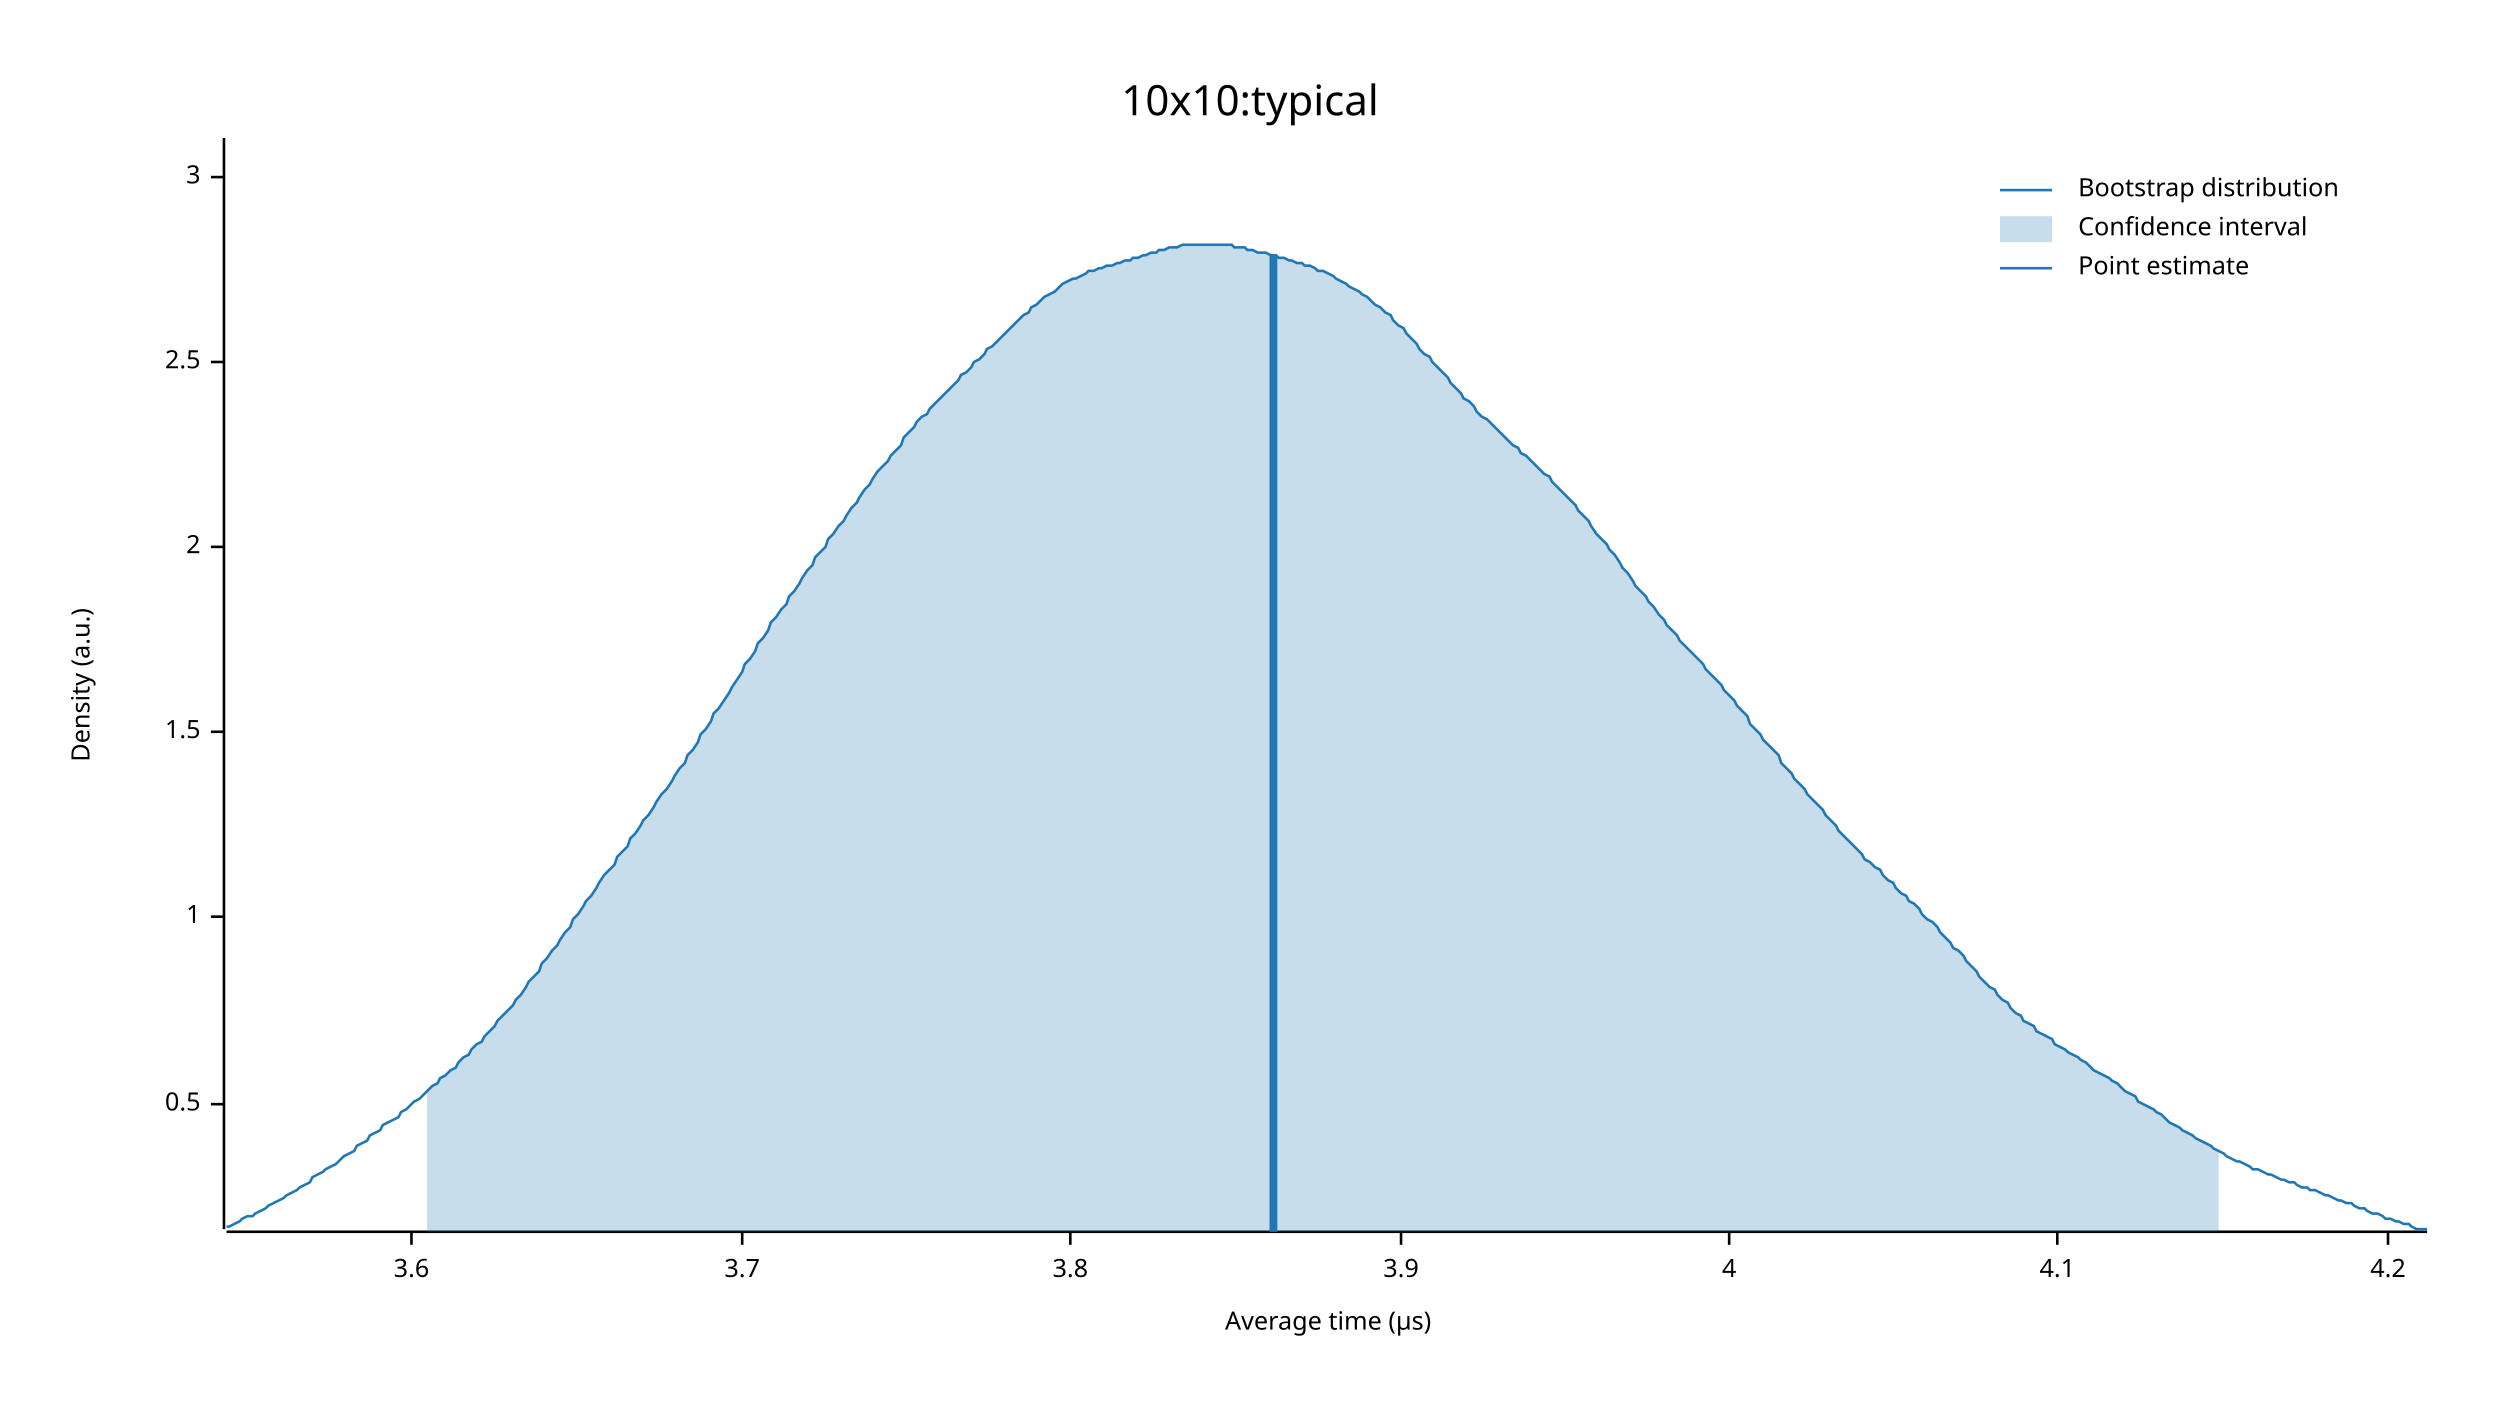
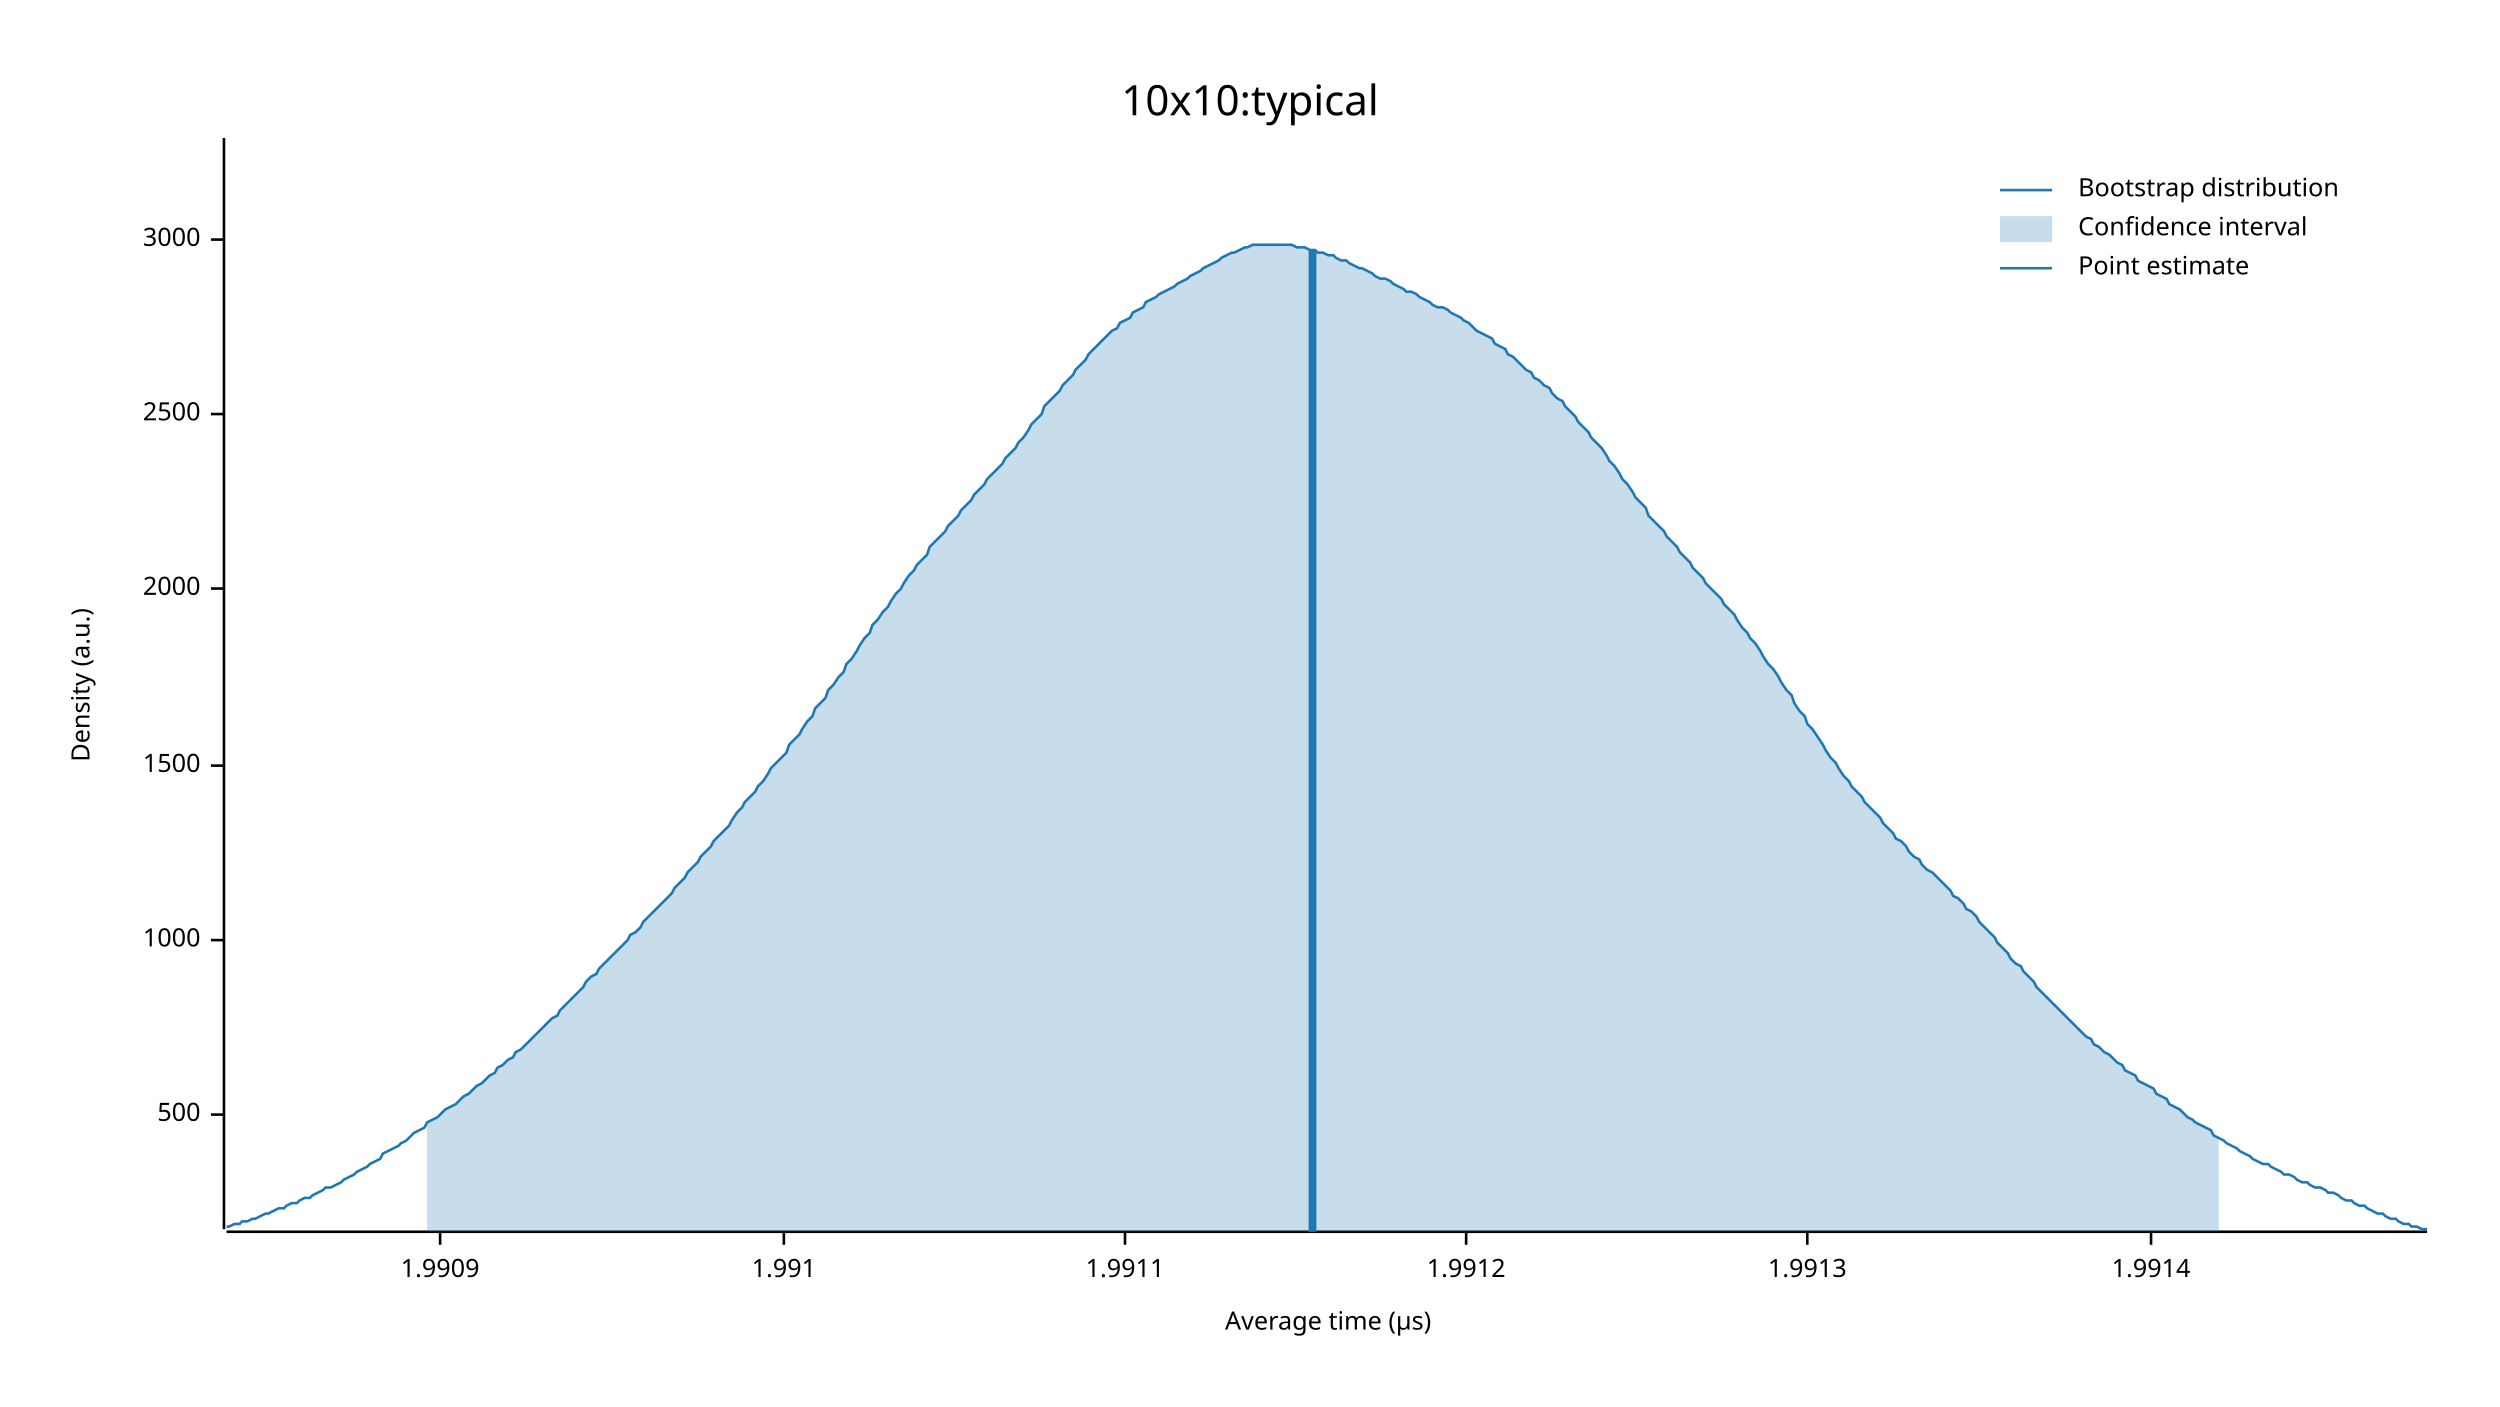
<svg xmlns="http://www.w3.org/2000/svg" width="960" height="540" viewBox="0 0 960 540">
  <text x="480" y="32" dy="0.76em" text-anchor="middle" font-family="sans-serif" font-size="16.129" opacity="1" fill="#000000">
10x10:typical
</text>
  <text x="27" y="263" dy="0.76em" text-anchor="middle" font-family="sans-serif" font-size="9.677" opacity="1" fill="#000000" transform="rotate(270, 27, 263)">
Density (a.u.)
</text>
  <text x="510" y="513" dy="-0.5ex" text-anchor="middle" font-family="sans-serif" font-size="9.677" opacity="1" fill="#000000">
Average time (µs)
</text>
  <polyline fill="none" opacity="1" stroke="#000000" stroke-width="1" points="86,53 86,472 " />
-   <text x="77" y="424" dy="0.5ex" text-anchor="end" font-family="sans-serif" font-size="9.677" opacity="1" fill="#000000">
- 0.5
+   <text x="77" y="428" dy="0.5ex" text-anchor="end" font-family="sans-serif" font-size="9.677" opacity="1" fill="#000000">
+ 500
</text>
-   <polyline fill="none" opacity="1" stroke="#000000" stroke-width="1" points="81,424 86,424 " />
-   <text x="77" y="352" dy="0.5ex" text-anchor="end" font-family="sans-serif" font-size="9.677" opacity="1" fill="#000000">
- 1
+   <polyline fill="none" opacity="1" stroke="#000000" stroke-width="1" points="81,428 86,428 " />
+   <text x="77" y="361" dy="0.5ex" text-anchor="end" font-family="sans-serif" font-size="9.677" opacity="1" fill="#000000">
+ 1000
</text>
-   <polyline fill="none" opacity="1" stroke="#000000" stroke-width="1" points="81,352 86,352 " />
-   <text x="77" y="281" dy="0.5ex" text-anchor="end" font-family="sans-serif" font-size="9.677" opacity="1" fill="#000000">
- 1.5
+   <polyline fill="none" opacity="1" stroke="#000000" stroke-width="1" points="81,361 86,361 " />
+   <text x="77" y="294" dy="0.5ex" text-anchor="end" font-family="sans-serif" font-size="9.677" opacity="1" fill="#000000">
+ 1500
</text>
-   <polyline fill="none" opacity="1" stroke="#000000" stroke-width="1" points="81,281 86,281 " />
-   <text x="77" y="210" dy="0.5ex" text-anchor="end" font-family="sans-serif" font-size="9.677" opacity="1" fill="#000000">
- 2
+   <polyline fill="none" opacity="1" stroke="#000000" stroke-width="1" points="81,294 86,294 " />
+   <text x="77" y="226" dy="0.5ex" text-anchor="end" font-family="sans-serif" font-size="9.677" opacity="1" fill="#000000">
+ 2000
</text>
-   <polyline fill="none" opacity="1" stroke="#000000" stroke-width="1" points="81,210 86,210 " />
-   <text x="77" y="139" dy="0.5ex" text-anchor="end" font-family="sans-serif" font-size="9.677" opacity="1" fill="#000000">
- 2.5
+   <polyline fill="none" opacity="1" stroke="#000000" stroke-width="1" points="81,226 86,226 " />
+   <text x="77" y="159" dy="0.5ex" text-anchor="end" font-family="sans-serif" font-size="9.677" opacity="1" fill="#000000">
+ 2500
</text>
-   <polyline fill="none" opacity="1" stroke="#000000" stroke-width="1" points="81,139 86,139 " />
-   <text x="77" y="68" dy="0.5ex" text-anchor="end" font-family="sans-serif" font-size="9.677" opacity="1" fill="#000000">
- 3
+   <polyline fill="none" opacity="1" stroke="#000000" stroke-width="1" points="81,159 86,159 " />
+   <text x="77" y="92" dy="0.5ex" text-anchor="end" font-family="sans-serif" font-size="9.677" opacity="1" fill="#000000">
+ 3000
</text>
-   <polyline fill="none" opacity="1" stroke="#000000" stroke-width="1" points="81,68 86,68 " />
+   <polyline fill="none" opacity="1" stroke="#000000" stroke-width="1" points="81,92 86,92 " />
  <polyline fill="none" opacity="1" stroke="#000000" stroke-width="1" points="87,473 932,473 " />
-   <text x="158" y="483" dy="0.76em" text-anchor="middle" font-family="sans-serif" font-size="9.677" opacity="1" fill="#000000">
- 3.6
+   <text x="169" y="483" dy="0.76em" text-anchor="middle" font-family="sans-serif" font-size="9.677" opacity="1" fill="#000000">
+ 1.9909
</text>
-   <polyline fill="none" opacity="1" stroke="#000000" stroke-width="1" points="158,473 158,478 " />
-   <text x="285" y="483" dy="0.76em" text-anchor="middle" font-family="sans-serif" font-size="9.677" opacity="1" fill="#000000">
- 3.7
+   <polyline fill="none" opacity="1" stroke="#000000" stroke-width="1" points="169,473 169,478 " />
+   <text x="301" y="483" dy="0.76em" text-anchor="middle" font-family="sans-serif" font-size="9.677" opacity="1" fill="#000000">
+ 1.991
</text>
-   <polyline fill="none" opacity="1" stroke="#000000" stroke-width="1" points="285,473 285,478 " />
-   <text x="411" y="483" dy="0.76em" text-anchor="middle" font-family="sans-serif" font-size="9.677" opacity="1" fill="#000000">
- 3.8
+   <polyline fill="none" opacity="1" stroke="#000000" stroke-width="1" points="301,473 301,478 " />
+   <text x="432" y="483" dy="0.76em" text-anchor="middle" font-family="sans-serif" font-size="9.677" opacity="1" fill="#000000">
+ 1.9911
</text>
-   <polyline fill="none" opacity="1" stroke="#000000" stroke-width="1" points="411,473 411,478 " />
-   <text x="538" y="483" dy="0.76em" text-anchor="middle" font-family="sans-serif" font-size="9.677" opacity="1" fill="#000000">
- 3.9
+   <polyline fill="none" opacity="1" stroke="#000000" stroke-width="1" points="432,473 432,478 " />
+   <text x="563" y="483" dy="0.76em" text-anchor="middle" font-family="sans-serif" font-size="9.677" opacity="1" fill="#000000">
+ 1.9912
</text>
-   <polyline fill="none" opacity="1" stroke="#000000" stroke-width="1" points="538,473 538,478 " />
-   <text x="664" y="483" dy="0.76em" text-anchor="middle" font-family="sans-serif" font-size="9.677" opacity="1" fill="#000000">
- 4
+   <polyline fill="none" opacity="1" stroke="#000000" stroke-width="1" points="563,473 563,478 " />
+   <text x="694" y="483" dy="0.76em" text-anchor="middle" font-family="sans-serif" font-size="9.677" opacity="1" fill="#000000">
+ 1.9913
</text>
-   <polyline fill="none" opacity="1" stroke="#000000" stroke-width="1" points="664,473 664,478 " />
-   <text x="790" y="483" dy="0.76em" text-anchor="middle" font-family="sans-serif" font-size="9.677" opacity="1" fill="#000000">
- 4.1
+   <polyline fill="none" opacity="1" stroke="#000000" stroke-width="1" points="694,473 694,478 " />
+   <text x="826" y="483" dy="0.76em" text-anchor="middle" font-family="sans-serif" font-size="9.677" opacity="1" fill="#000000">
+ 1.9914
</text>
-   <polyline fill="none" opacity="1" stroke="#000000" stroke-width="1" points="790,473 790,478 " />
-   <text x="917" y="483" dy="0.76em" text-anchor="middle" font-family="sans-serif" font-size="9.677" opacity="1" fill="#000000">
- 4.2
- </text>
-   <polyline fill="none" opacity="1" stroke="#000000" stroke-width="1" points="917,473 917,478 " />
-   <polyline fill="none" opacity="1" stroke="#1F78B4" stroke-width="1" points="87,471 88,471 90,470 92,469 93,468 95,467 97,467 98,466 100,465 102,464 103,463 105,462 107,461 109,460 110,459 112,458 114,457 115,456 117,455 119,454 120,452 122,451 124,450 125,449 127,448 129,447 131,445 132,444 134,443 136,442 137,440 139,439 141,438 142,436 144,435 146,434 147,432 149,431 151,430 153,429 154,427 156,426 158,424 159,423 161,422 163,420 164,419 166,417 168,416 169,414 171,413 173,411 175,410 176,408 178,406 180,405 181,403 183,401 185,400 186,398 188,396 190,394 191,392 193,390 195,388 197,386 198,384 200,382 202,379 203,377 205,375 207,373 208,370 210,368 212,365 214,363 215,361 217,358 219,356 220,353 222,351 224,348 225,346 227,344 229,341 230,339 232,336 234,334 236,332 237,329 239,327 241,325 242,322 244,320 246,317 247,315 249,313 251,310 252,308 254,305 256,303 258,300 259,298 261,295 263,293 264,290 266,288 268,285 269,282 271,280 273,277 274,274 276,272 278,269 280,266 281,264 283,261 285,258 286,255 288,253 290,250 291,247 293,245 295,242 296,239 298,237 300,234 302,232 303,229 305,227 307,224 308,222 310,219 312,217 313,214 315,212 317,210 318,207 320,205 322,202 324,200 325,198 327,195 329,193 330,191 332,188 334,186 335,184 337,181 339,179 341,177 342,175 344,173 346,171 347,168 349,166 351,164 352,162 354,160 356,159 357,157 359,155 361,153 363,151 364,150 366,148 368,146 369,144 371,143 373,141 374,139 376,138 378,136 379,134 381,133 383,131 385,129 386,128 388,126 390,124 391,123 393,121 395,120 396,118 398,117 400,115 401,114 403,113 405,112 407,110 408,109 410,108 412,107 413,107 415,106 417,105 418,104 420,104 422,103 423,103 425,102 427,102 429,101 430,101 432,100 434,100 435,99 437,99 439,98 440,98 442,97 444,97 445,96 447,96 449,95 451,95 452,95 454,94 456,94 457,94 459,94 461,94 462,94 464,94 466,94 468,94 469,94 471,94 473,94 474,95 476,95 478,95 479,96 481,96 483,97 484,97 486,97 488,98 490,98 491,99 493,99 495,100 496,100 498,101 500,101 501,102 503,102 505,103 506,104 508,104 510,105 512,106 513,107 515,108 517,109 518,110 520,111 522,112 523,113 525,114 527,116 528,117 530,118 532,120 534,121 535,123 537,125 539,126 540,128 542,130 544,132 545,134 547,136 549,137 550,139 552,141 554,143 556,145 557,147 559,149 561,151 562,153 564,154 566,156 567,158 569,160 571,161 573,163 574,164 576,166 578,168 579,169 581,171 583,172 584,174 586,175 588,177 589,178 591,180 593,182 595,183 596,185 598,187 600,189 601,190 603,192 605,194 606,196 608,198 610,200 611,202 613,205 615,207 617,209 618,211 620,213 622,216 623,218 625,220 627,223 628,225 630,227 632,229 633,231 635,233 637,236 639,238 640,240 642,242 644,244 645,246 647,248 649,250 650,251 652,253 654,255 655,257 657,259 659,261 661,263 662,265 664,267 666,269 667,271 669,273 671,275 672,278 674,280 676,282 677,284 679,286 681,288 683,290 684,293 686,295 688,297 689,299 691,301 693,303 694,305 696,307 698,309 700,311 701,313 703,315 705,317 706,319 708,321 710,323 711,324 713,326 715,328 716,330 718,331 720,333 722,334 723,336 725,338 727,339 728,341 730,343 732,344 733,346 735,347 737,349 738,351 740,353 742,354 744,356 745,358 747,360 749,362 750,364 752,365 754,367 755,369 757,371 759,373 760,375 762,377 764,379 766,380 767,382 769,384 771,385 772,387 774,389 776,390 777,392 779,393 781,394 782,396 784,397 786,398 788,399 789,401 791,402 793,403 794,404 796,405 798,406 799,407 801,408 803,410 804,411 806,412 808,413 810,414 811,415 813,416 815,418 816,419 818,420 820,421 821,423 823,424 825,425 827,426 828,427 830,428 832,430 833,431 835,432 837,433 838,434 840,435 842,436 843,437 845,438 847,439 849,440 850,441 852,442 854,443 855,444 857,445 859,446 860,446 862,447 864,448 865,449 867,449 869,450 871,451 872,451 874,452 876,453 877,453 879,454 881,454 882,455 884,456 886,456 887,457 889,457 891,458 893,459 894,459 896,460 898,461 899,461 901,462 903,462 904,463 906,464 908,464 909,465 911,466 913,466 915,467 916,468 918,468 920,469 921,469 923,470 925,470 926,471 928,472 930,472 932,472 " />
-   <polygon opacity="0.25" fill="#1F78B4" points="164,419 166,417 168,416 169,414 171,413 173,411 175,410 176,408 178,406 180,405 181,403 183,401 185,400 186,398 188,396 190,394 191,392 193,390 195,388 197,386 198,384 200,382 202,379 203,377 205,375 207,373 208,370 210,368 212,365 214,363 215,361 217,358 219,356 220,353 222,351 224,348 225,346 227,344 229,341 230,339 232,336 234,334 236,332 237,329 239,327 241,325 242,322 244,320 246,317 247,315 249,313 251,310 252,308 254,305 256,303 258,300 259,298 261,295 263,293 264,290 266,288 268,285 269,282 271,280 273,277 274,274 276,272 278,269 280,266 281,264 283,261 285,258 286,255 288,253 290,250 291,247 293,245 295,242 296,239 298,237 300,234 302,232 303,229 305,227 307,224 308,222 310,219 312,217 313,214 315,212 317,210 318,207 320,205 322,202 324,200 325,198 327,195 329,193 330,191 332,188 334,186 335,184 337,181 339,179 341,177 342,175 344,173 346,171 347,168 349,166 351,164 352,162 354,160 356,159 357,157 359,155 361,153 363,151 364,150 366,148 368,146 369,144 371,143 373,141 374,139 376,138 378,136 379,134 381,133 383,131 385,129 386,128 388,126 390,124 391,123 393,121 395,120 396,118 398,117 400,115 401,114 403,113 405,112 407,110 408,109 410,108 412,107 413,107 415,106 417,105 418,104 420,104 422,103 423,103 425,102 427,102 429,101 430,101 432,100 434,100 435,99 437,99 439,98 440,98 442,97 444,97 445,96 447,96 449,95 451,95 452,95 454,94 456,94 457,94 459,94 461,94 462,94 464,94 466,94 468,94 469,94 471,94 473,94 474,95 476,95 478,95 479,96 481,96 483,97 484,97 486,97 488,98 490,98 491,99 493,99 495,100 496,100 498,101 500,101 501,102 503,102 505,103 506,104 508,104 510,105 512,106 513,107 515,108 517,109 518,110 520,111 522,112 523,113 525,114 527,116 528,117 530,118 532,120 534,121 535,123 537,125 539,126 540,128 542,130 544,132 545,134 547,136 549,137 550,139 552,141 554,143 556,145 557,147 559,149 561,151 562,153 564,154 566,156 567,158 569,160 571,161 573,163 574,164 576,166 578,168 579,169 581,171 583,172 584,174 586,175 588,177 589,178 591,180 593,182 595,183 596,185 598,187 600,189 601,190 603,192 605,194 606,196 608,198 610,200 611,202 613,205 615,207 617,209 618,211 620,213 622,216 623,218 625,220 627,223 628,225 630,227 632,229 633,231 635,233 637,236 639,238 640,240 642,242 644,244 645,246 647,248 649,250 650,251 652,253 654,255 655,257 657,259 659,261 661,263 662,265 664,267 666,269 667,271 669,273 671,275 672,278 674,280 676,282 677,284 679,286 681,288 683,290 684,293 686,295 688,297 689,299 691,301 693,303 694,305 696,307 698,309 700,311 701,313 703,315 705,317 706,319 708,321 710,323 711,324 713,326 715,328 716,330 718,331 720,333 722,334 723,336 725,338 727,339 728,341 730,343 732,344 733,346 735,347 737,349 738,351 740,353 742,354 744,356 745,358 747,360 749,362 750,364 752,365 754,367 755,369 757,371 759,373 760,375 762,377 764,379 766,380 767,382 769,384 771,385 772,387 774,389 776,390 777,392 779,393 781,394 782,396 784,397 786,398 788,399 789,401 791,402 793,403 794,404 796,405 798,406 799,407 801,408 803,410 804,411 806,412 808,413 810,414 811,415 813,416 815,418 816,419 818,420 820,421 821,423 823,424 825,425 827,426 828,427 830,428 832,430 833,431 835,432 837,433 838,434 840,435 842,436 843,437 845,438 847,439 849,440 850,441 852,442 852,473 164,473 " />
-   <polyline fill="none" opacity="1" stroke="#1F78B4" stroke-width="3" points="489,473 489,98 " />
+   <polyline fill="none" opacity="1" stroke="#000000" stroke-width="1" points="826,473 826,478 " />
+   <polyline fill="none" opacity="1" stroke="#1F78B4" stroke-width="1" points="87,471 88,471 90,470 92,470 93,469 95,469 97,468 98,468 100,467 102,466 103,466 105,465 107,464 109,464 110,463 112,462 114,462 115,461 117,460 119,460 120,459 122,458 124,457 125,456 127,456 129,455 131,454 132,453 134,452 136,451 137,450 139,449 141,448 142,447 144,446 146,445 147,443 149,442 151,441 153,440 154,439 156,438 158,436 159,435 161,434 163,433 164,431 166,430 168,429 169,428 171,426 173,425 175,424 176,423 178,421 180,420 181,419 183,417 185,416 186,415 188,413 190,412 191,410 193,409 195,407 197,406 198,404 200,403 202,401 203,400 205,398 207,396 208,395 210,393 212,391 214,390 215,388 217,386 219,384 220,383 222,381 224,379 225,377 227,375 229,374 230,372 232,370 234,368 236,366 237,365 239,363 241,361 242,359 244,358 246,356 247,354 249,352 251,350 252,349 254,347 256,345 258,343 259,341 261,339 263,337 264,335 266,333 268,331 269,329 271,327 273,325 274,323 276,321 278,319 280,317 281,315 283,312 285,310 286,308 288,306 290,304 291,302 293,300 295,297 296,295 298,293 300,291 302,289 303,286 305,284 307,282 308,280 310,277 312,275 313,272 315,270 317,268 318,265 320,263 322,260 324,258 325,255 327,253 329,250 330,248 332,245 334,243 335,240 337,238 339,235 341,233 342,231 344,228 346,226 347,224 349,221 351,219 352,217 354,215 356,213 357,210 359,208 361,206 363,204 364,202 366,200 368,198 369,196 371,194 373,192 374,190 376,188 378,186 379,184 381,182 383,180 385,178 386,176 388,174 390,172 391,170 393,168 395,165 396,163 398,161 400,159 401,156 403,154 405,152 407,150 408,148 410,146 412,144 413,142 415,140 417,138 418,136 420,134 422,132 423,131 425,129 427,127 429,126 430,124 432,123 434,122 435,120 437,119 439,118 440,116 442,115 444,114 445,113 447,112 449,111 451,110 452,109 454,108 456,107 457,106 459,105 461,104 462,103 464,102 466,101 468,100 469,99 471,98 473,97 474,97 476,96 478,95 479,95 481,94 483,94 484,94 486,94 488,94 490,94 491,94 493,94 495,94 496,94 498,95 500,95 501,95 503,96 505,96 506,97 508,97 510,98 512,98 513,99 515,100 517,100 518,101 520,102 522,103 523,103 525,104 527,105 528,106 530,107 532,107 534,108 535,109 537,110 539,111 540,112 542,112 544,113 545,114 547,115 549,116 550,117 552,118 554,118 556,119 557,120 559,121 561,122 562,123 564,124 566,126 567,127 569,128 571,129 573,130 574,132 576,133 578,134 579,136 581,137 583,139 584,140 586,142 588,143 589,145 591,146 593,148 595,149 596,151 598,153 600,154 601,156 603,158 605,160 606,162 608,164 610,166 611,168 613,170 615,172 617,175 618,177 620,179 622,182 623,184 625,186 627,189 628,191 630,193 632,195 633,198 635,200 637,202 639,204 640,206 642,208 644,210 645,212 647,214 649,216 650,218 652,220 654,222 655,224 657,226 659,228 661,230 662,232 664,234 666,236 667,238 669,241 671,243 672,245 674,247 676,250 677,252 679,255 681,257 683,260 684,262 686,265 688,267 689,270 691,273 693,275 694,278 696,280 698,283 700,286 701,288 703,291 705,293 706,295 708,298 710,300 711,302 713,304 715,306 716,308 718,310 720,312 722,314 723,316 725,318 727,320 728,322 730,323 732,325 733,327 735,329 737,330 738,332 740,334 742,335 744,337 745,338 747,340 749,342 750,344 752,345 754,347 755,349 757,350 759,352 760,354 762,356 764,358 766,360 767,362 769,364 771,366 772,368 774,370 776,371 777,373 779,375 781,377 782,379 784,381 786,383 788,385 789,386 791,388 793,390 794,391 796,393 798,395 799,396 801,398 803,399 804,401 806,402 808,404 810,405 811,406 813,408 815,409 816,411 818,412 820,413 821,415 823,416 825,417 827,418 828,420 830,421 832,422 833,424 835,425 837,426 838,427 840,429 842,430 843,431 845,432 847,433 849,434 850,436 852,437 854,438 855,439 857,440 859,441 860,442 862,443 864,444 865,445 867,446 869,447 871,447 872,448 874,449 876,450 877,451 879,451 881,452 882,453 884,454 886,454 887,455 889,456 891,456 893,457 894,458 896,458 898,459 899,460 901,461 903,461 904,462 906,463 908,463 909,464 911,465 913,466 915,466 916,467 918,468 920,468 921,469 923,470 925,470 926,471 928,471 930,472 932,472 " />
+   <polygon opacity="0.25" fill="#1F78B4" points="164,431 166,430 168,429 169,428 171,426 173,425 175,424 176,423 178,421 180,420 181,419 183,417 185,416 186,415 188,413 190,412 191,410 193,409 195,407 197,406 198,404 200,403 202,401 203,400 205,398 207,396 208,395 210,393 212,391 214,390 215,388 217,386 219,384 220,383 222,381 224,379 225,377 227,375 229,374 230,372 232,370 234,368 236,366 237,365 239,363 241,361 242,359 244,358 246,356 247,354 249,352 251,350 252,349 254,347 256,345 258,343 259,341 261,339 263,337 264,335 266,333 268,331 269,329 271,327 273,325 274,323 276,321 278,319 280,317 281,315 283,312 285,310 286,308 288,306 290,304 291,302 293,300 295,297 296,295 298,293 300,291 302,289 303,286 305,284 307,282 308,280 310,277 312,275 313,272 315,270 317,268 318,265 320,263 322,260 324,258 325,255 327,253 329,250 330,248 332,245 334,243 335,240 337,238 339,235 341,233 342,231 344,228 346,226 347,224 349,221 351,219 352,217 354,215 356,213 357,210 359,208 361,206 363,204 364,202 366,200 368,198 369,196 371,194 373,192 374,190 376,188 378,186 379,184 381,182 383,180 385,178 386,176 388,174 390,172 391,170 393,168 395,165 396,163 398,161 400,159 401,156 403,154 405,152 407,150 408,148 410,146 412,144 413,142 415,140 417,138 418,136 420,134 422,132 423,131 425,129 427,127 429,126 430,124 432,123 434,122 435,120 437,119 439,118 440,116 442,115 444,114 445,113 447,112 449,111 451,110 452,109 454,108 456,107 457,106 459,105 461,104 462,103 464,102 466,101 468,100 469,99 471,98 473,97 474,97 476,96 478,95 479,95 481,94 483,94 484,94 486,94 488,94 490,94 491,94 493,94 495,94 496,94 498,95 500,95 501,95 503,96 505,96 506,97 508,97 510,98 512,98 513,99 515,100 517,100 518,101 520,102 522,103 523,103 525,104 527,105 528,106 530,107 532,107 534,108 535,109 537,110 539,111 540,112 542,112 544,113 545,114 547,115 549,116 550,117 552,118 554,118 556,119 557,120 559,121 561,122 562,123 564,124 566,126 567,127 569,128 571,129 573,130 574,132 576,133 578,134 579,136 581,137 583,139 584,140 586,142 588,143 589,145 591,146 593,148 595,149 596,151 598,153 600,154 601,156 603,158 605,160 606,162 608,164 610,166 611,168 613,170 615,172 617,175 618,177 620,179 622,182 623,184 625,186 627,189 628,191 630,193 632,195 633,198 635,200 637,202 639,204 640,206 642,208 644,210 645,212 647,214 649,216 650,218 652,220 654,222 655,224 657,226 659,228 661,230 662,232 664,234 666,236 667,238 669,241 671,243 672,245 674,247 676,250 677,252 679,255 681,257 683,260 684,262 686,265 688,267 689,270 691,273 693,275 694,278 696,280 698,283 700,286 701,288 703,291 705,293 706,295 708,298 710,300 711,302 713,304 715,306 716,308 718,310 720,312 722,314 723,316 725,318 727,320 728,322 730,323 732,325 733,327 735,329 737,330 738,332 740,334 742,335 744,337 745,338 747,340 749,342 750,344 752,345 754,347 755,349 757,350 759,352 760,354 762,356 764,358 766,360 767,362 769,364 771,366 772,368 774,370 776,371 777,373 779,375 781,377 782,379 784,381 786,383 788,385 789,386 791,388 793,390 794,391 796,393 798,395 799,396 801,398 803,399 804,401 806,402 808,404 810,405 811,406 813,408 815,409 816,411 818,412 820,413 821,415 823,416 825,417 827,418 828,420 830,421 832,422 833,424 835,425 837,426 838,427 840,429 842,430 843,431 845,432 847,433 849,434 850,436 852,437 852,473 164,473 " />
+   <polyline fill="none" opacity="1" stroke="#1F78B4" stroke-width="3" points="504,473 504,96 " />
  <text x="798" y="68" dy="0.76em" text-anchor="start" font-family="sans-serif" font-size="9.677" opacity="1" fill="#000000">
Bootstrap distribution
</text>
  <text x="798" y="83" dy="0.76em" text-anchor="start" font-family="sans-serif" font-size="9.677" opacity="1" fill="#000000">
Confidence interval
</text>
  <text x="798" y="98" dy="0.76em" text-anchor="start" font-family="sans-serif" font-size="9.677" opacity="1" fill="#000000">
Point estimate
</text>
  <polyline fill="none" opacity="1" stroke="#1F78B4" stroke-width="1" points="768,73 788,73 " />
  <rect x="768" y="83" width="20" height="10" opacity="0.25" fill="#1F78B4" stroke="none" />
  <polyline fill="none" opacity="1" stroke="#1F78B4" stroke-width="1" points="768,103 788,103 " />
</svg>
